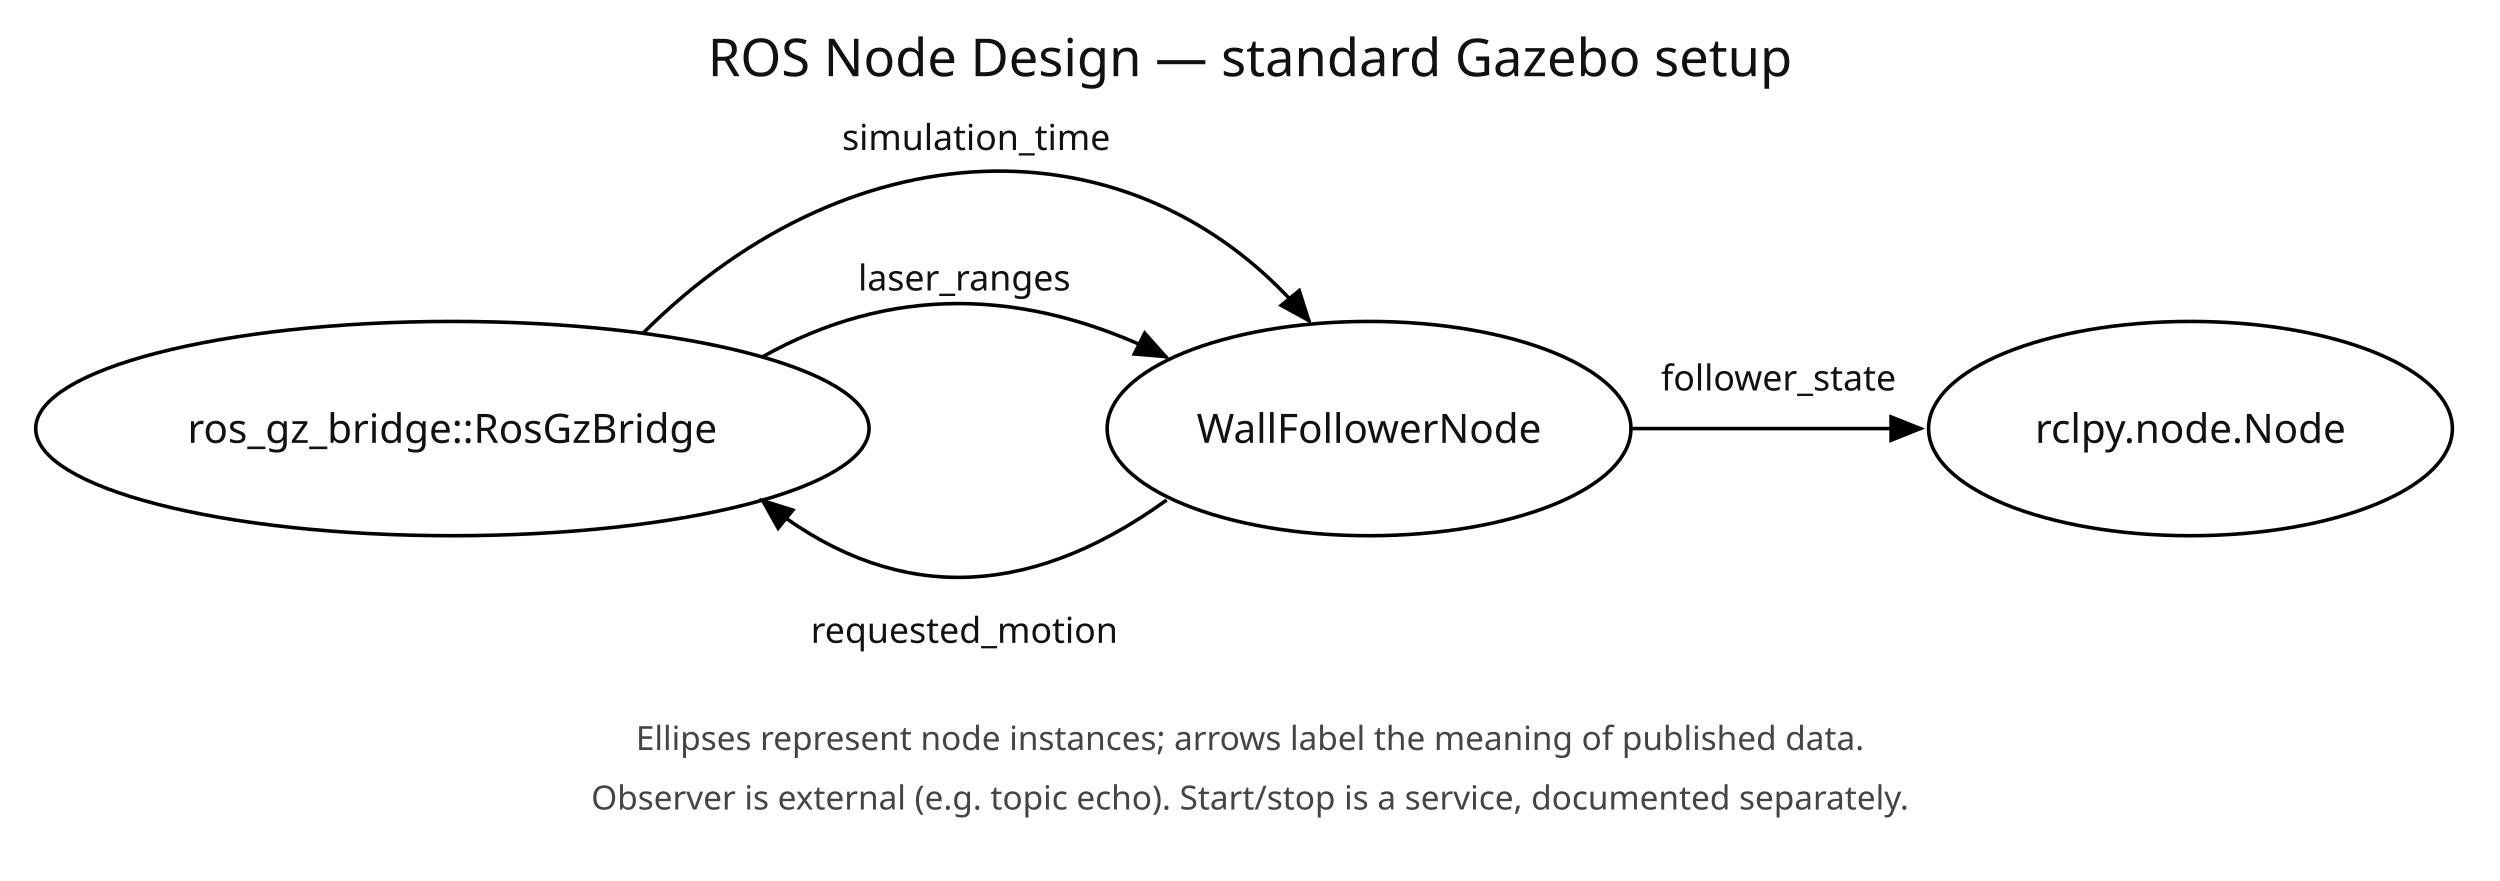
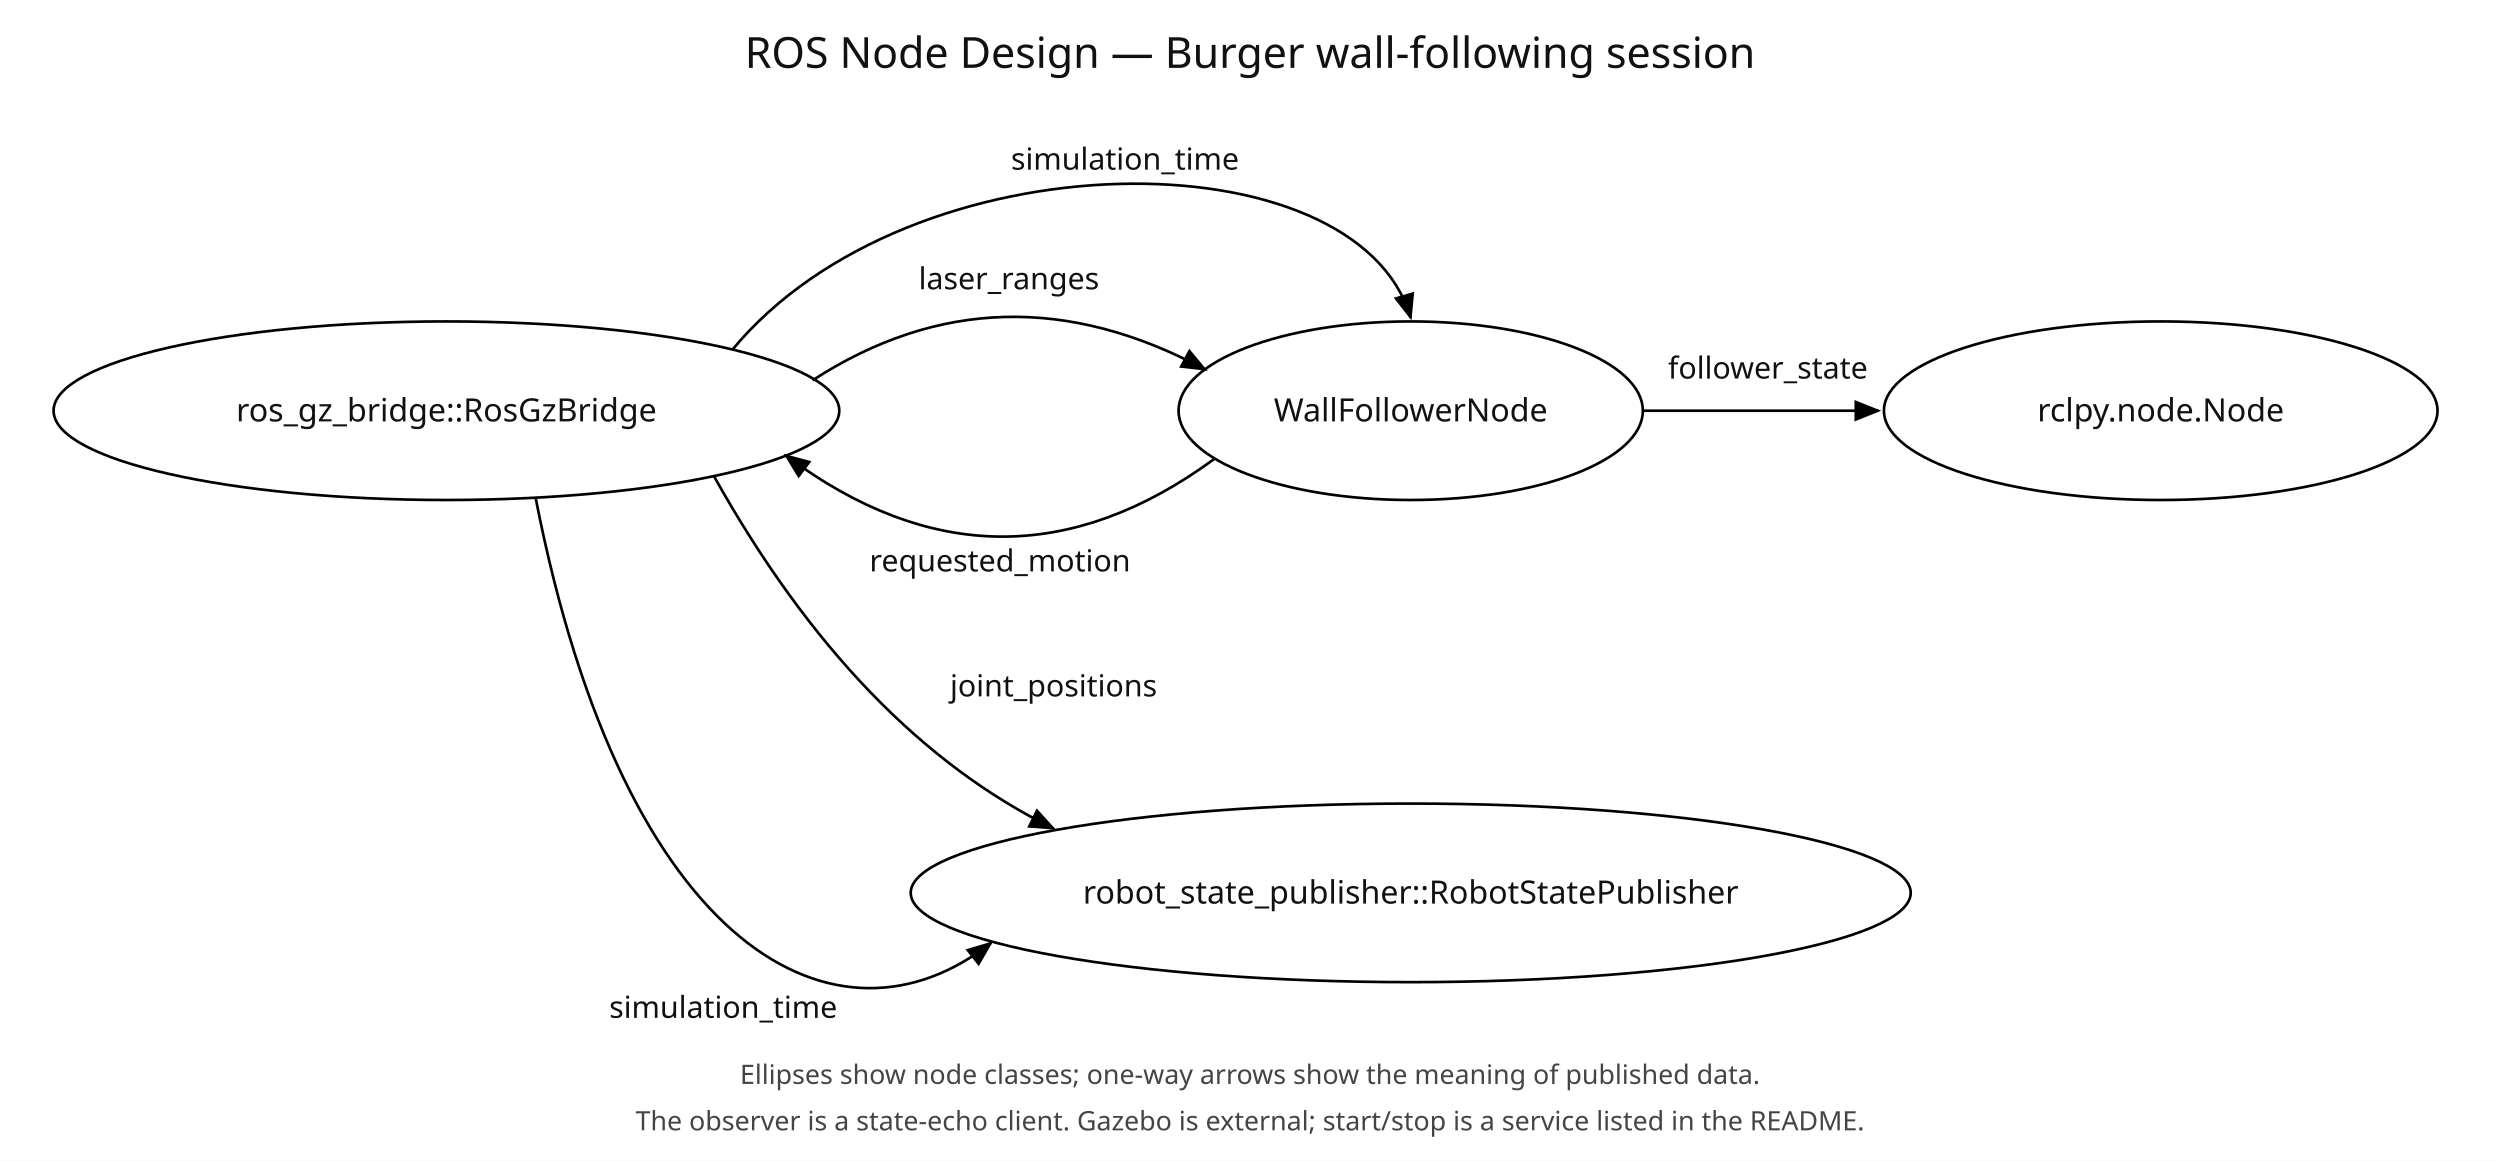
- <svg xmlns="http://www.w3.org/2000/svg" width="1050" height="370" viewBox="0 0 1050 370" role="img" aria-labelledby="title desc">
+ <svg xmlns="http://www.w3.org/2000/svg" width="1400" height="650" viewBox="0 0 1400 650" role="img" aria-labelledby="title desc">
  <defs>
    <marker id="arrow" markerWidth="10" markerHeight="8" refX="9" refY="4" orient="auto">
      <path d="M0 0L10 4L0 8" fill="black" />
    </marker>
  </defs>
-   <rect width="1050" height="370" fill="white" />
+   <rect width="1400" height="650" fill="white" />
  <g font-family="sans-serif" fill="#111" text-anchor="middle">
-     <text x="525" y="32" font-size="22">ROS Node Design — standard Gazebo setup</text>
+     <text x="700" y="38" font-size="24">ROS Node Design — Burger wall-following session</text>
    <g fill="white" stroke="black" stroke-width="1.5">
-       <ellipse cx="190" cy="180" rx="175" ry="45" />
-       <ellipse cx="575" cy="180" rx="110" ry="45" />
-       <ellipse cx="920" cy="180" rx="110" ry="45" />
+       <ellipse cx="250" cy="230" rx="220" ry="50" />
+       <ellipse cx="790" cy="230" rx="130" ry="50" />
+       <ellipse cx="1210" cy="230" rx="155" ry="50" />
+       <ellipse cx="790" cy="500" rx="280" ry="50" />
+     </g>
+     <g font-size="18">
+       <text x="250" y="236">ros_gz_bridge::RosGzBridge</text>
+       <text x="790" y="236">WallFollowerNode</text>
+       <text x="1210" y="236">rclpy.node.Node</text>
+       <text x="790" y="506">robot_state_publisher::RobotStatePublisher</text>
+     </g>
+     <g fill="none" stroke="black" stroke-width="1.5" marker-end="url(#arrow)">
+       <path d="M455 213 Q560 145 675 207" />
+       <path d="M410 196 C510 75 760 75 790 178" />
+       <path d="M680 257 Q560 345 440 255" />
+       <path d="M920 230 L1052 230" />
+       <path d="M400 267 Q480 410 590 464" />
+       <path d="M300 279 C350 535 470 595 555 528" />
    </g>
    <g font-size="17">
-       <text x="190" y="186">ros_gz_bridge::RosGzBridge</text>
-       <text x="575" y="186">WallFollowerNode</text>
-       <text x="920" y="186">rclpy.node.Node</text>
+       <text x="565" y="162">laser_ranges</text>
+       <text x="630" y="95">simulation_time</text>
+       <text x="560" y="320">requested_motion</text>
+       <text x="990" y="212">follower_state</text>
+       <text x="590" y="390">joint_positions</text>
+       <text x="405" y="570">simulation_time</text>
    </g>
-     <g fill="none" stroke="black" stroke-width="1.5" marker-end="url(#arrow)">
-       <path d="M320 150 Q400 105 490 150" />
-       <path d="M270 140 C360 50 480 50 550 135" />
-       <path d="M490 210 Q400 275 320 210" />
-       <path d="M685 180 L807 180" />
-     </g>
-     <g font-size="15">
-       <text x="405" y="122">laser_ranges</text>
-       <text x="410" y="63">simulation_time</text>
-       <text x="405" y="270">requested_motion</text>
-       <text x="747" y="164">follower_state</text>
-     </g>
-     <g font-size="14" fill="#444">
-       <text x="525" y="315">Ellipses represent node instances; arrows label the meaning of published data.</text>
-       <text x="525" y="340">Observer is external (e.g. topic echo). Start/stop is a service, documented separately.</text>
+     <g font-size="15" fill="#444">
+       <text x="700" y="607">Ellipses show node classes; one-way arrows show the meaning of published data.</text>
+       <text x="700" y="633">The observer is a state-echo client. Gazebo is external; start/stop is a service listed in the README.</text>
    </g>
  </g>
</svg>
